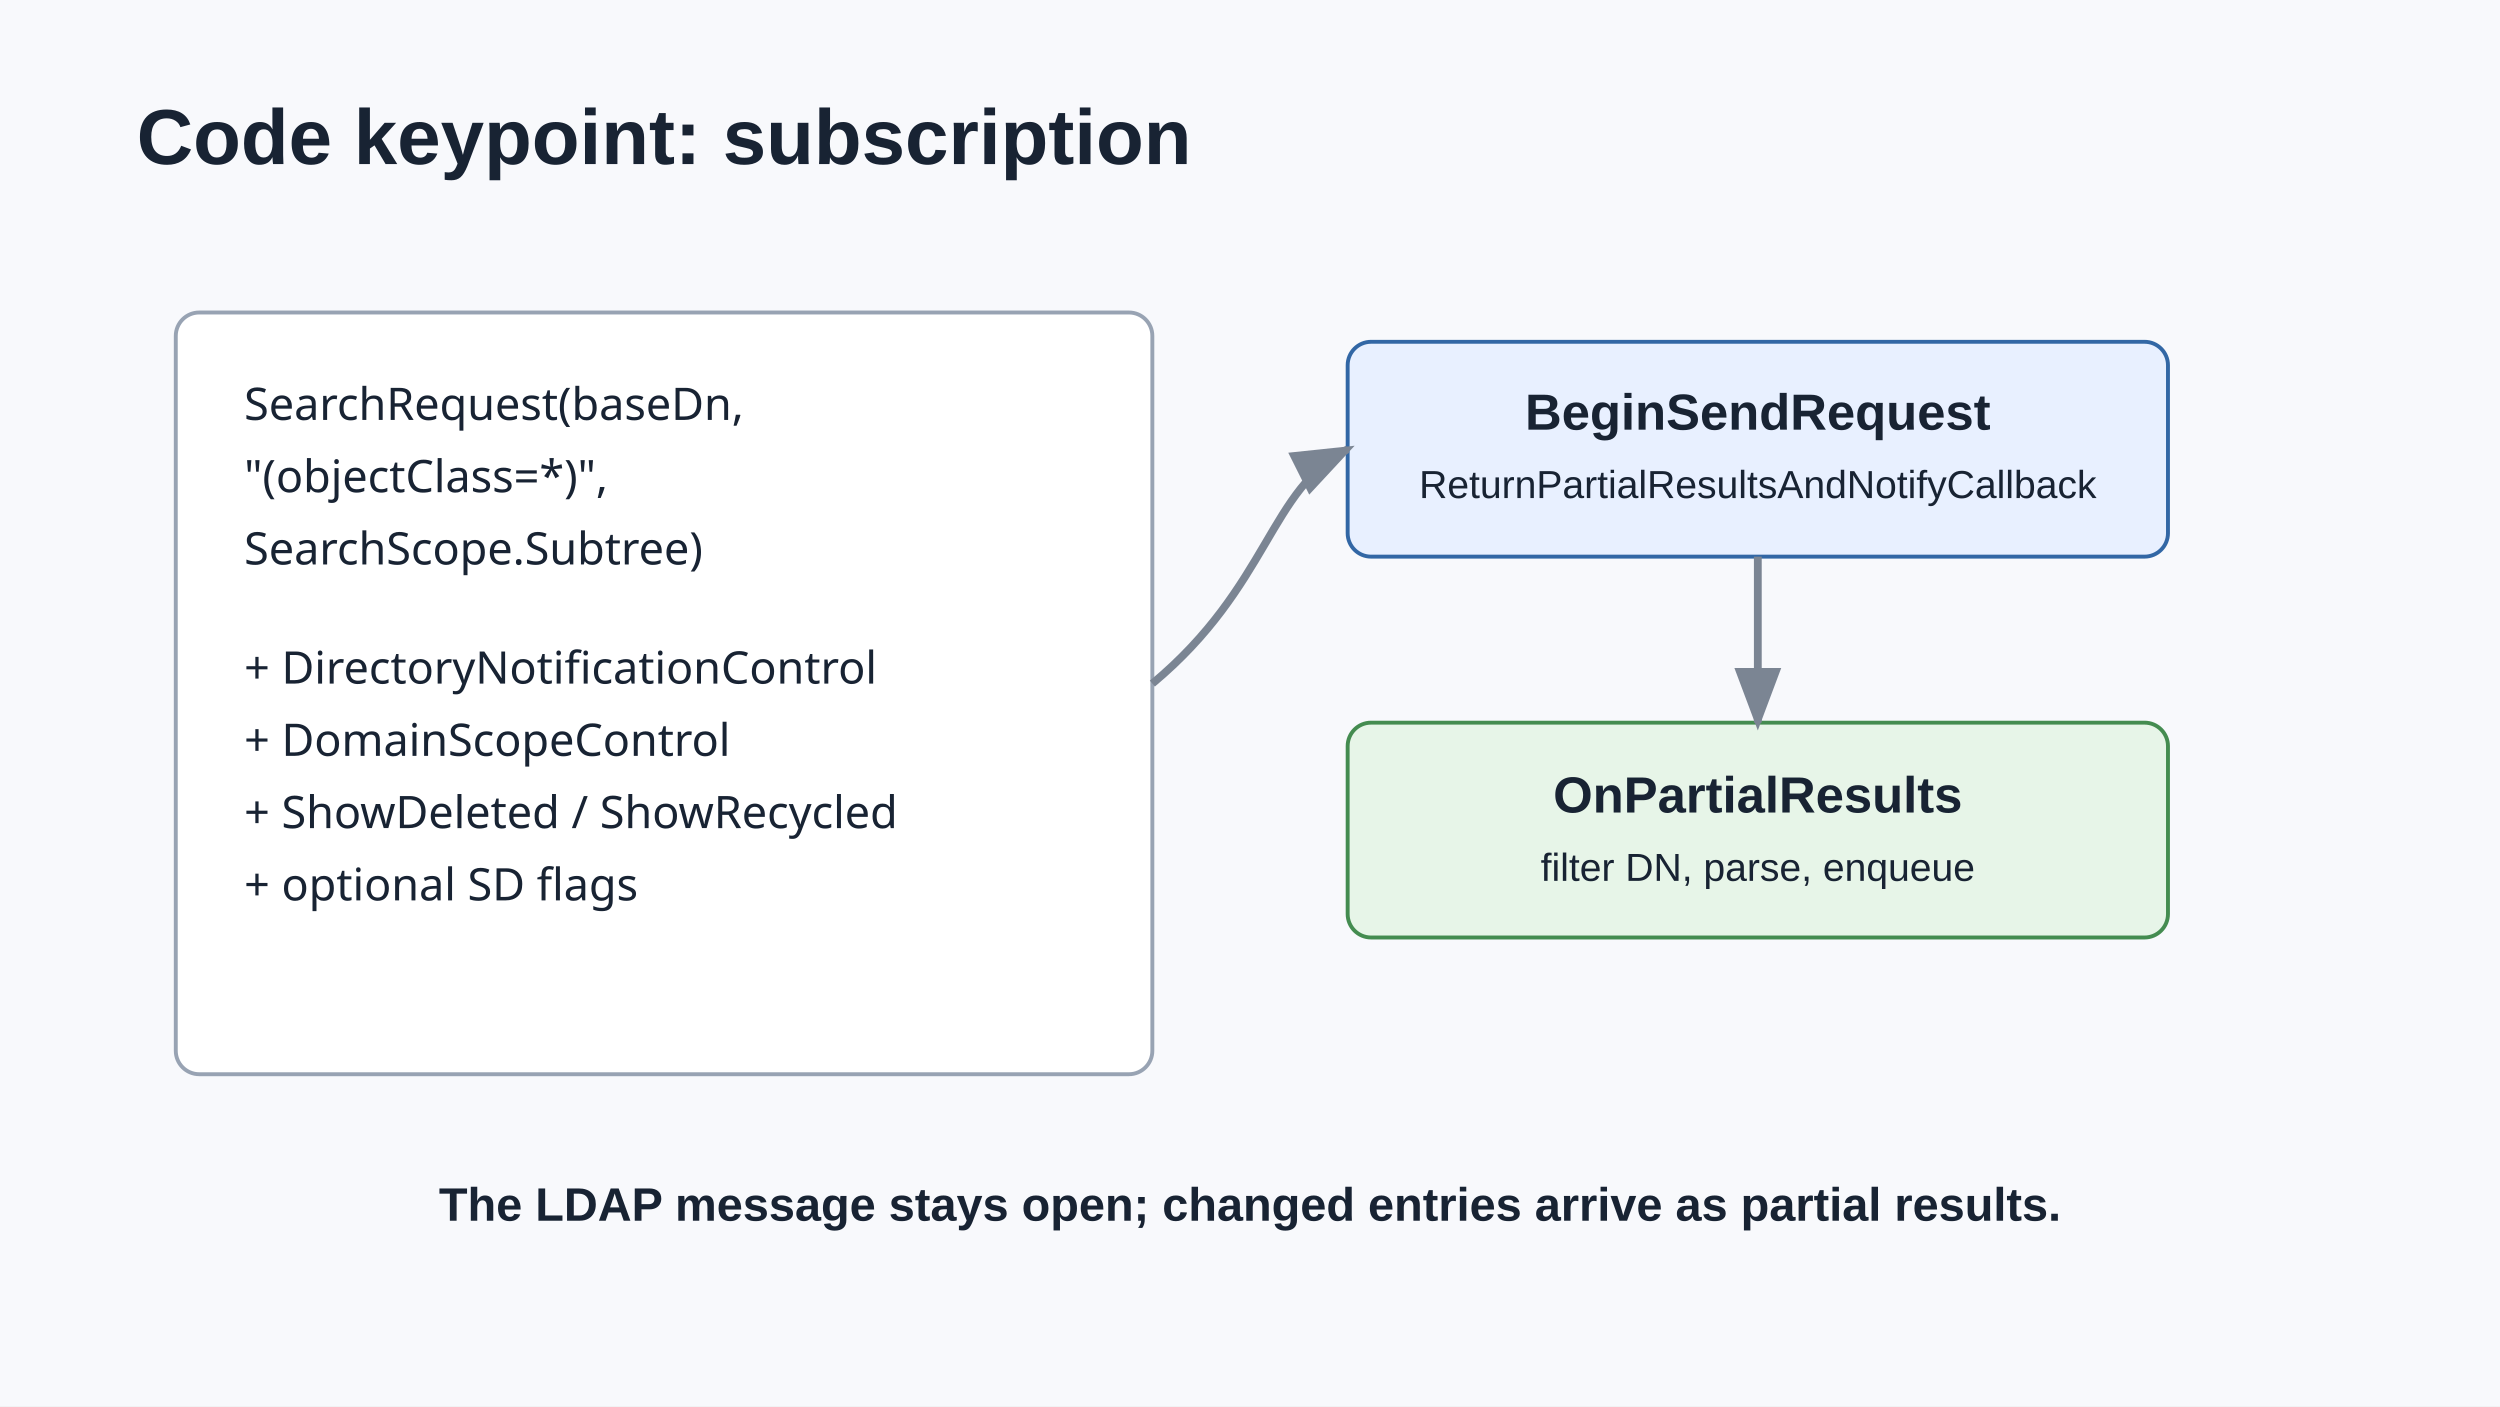
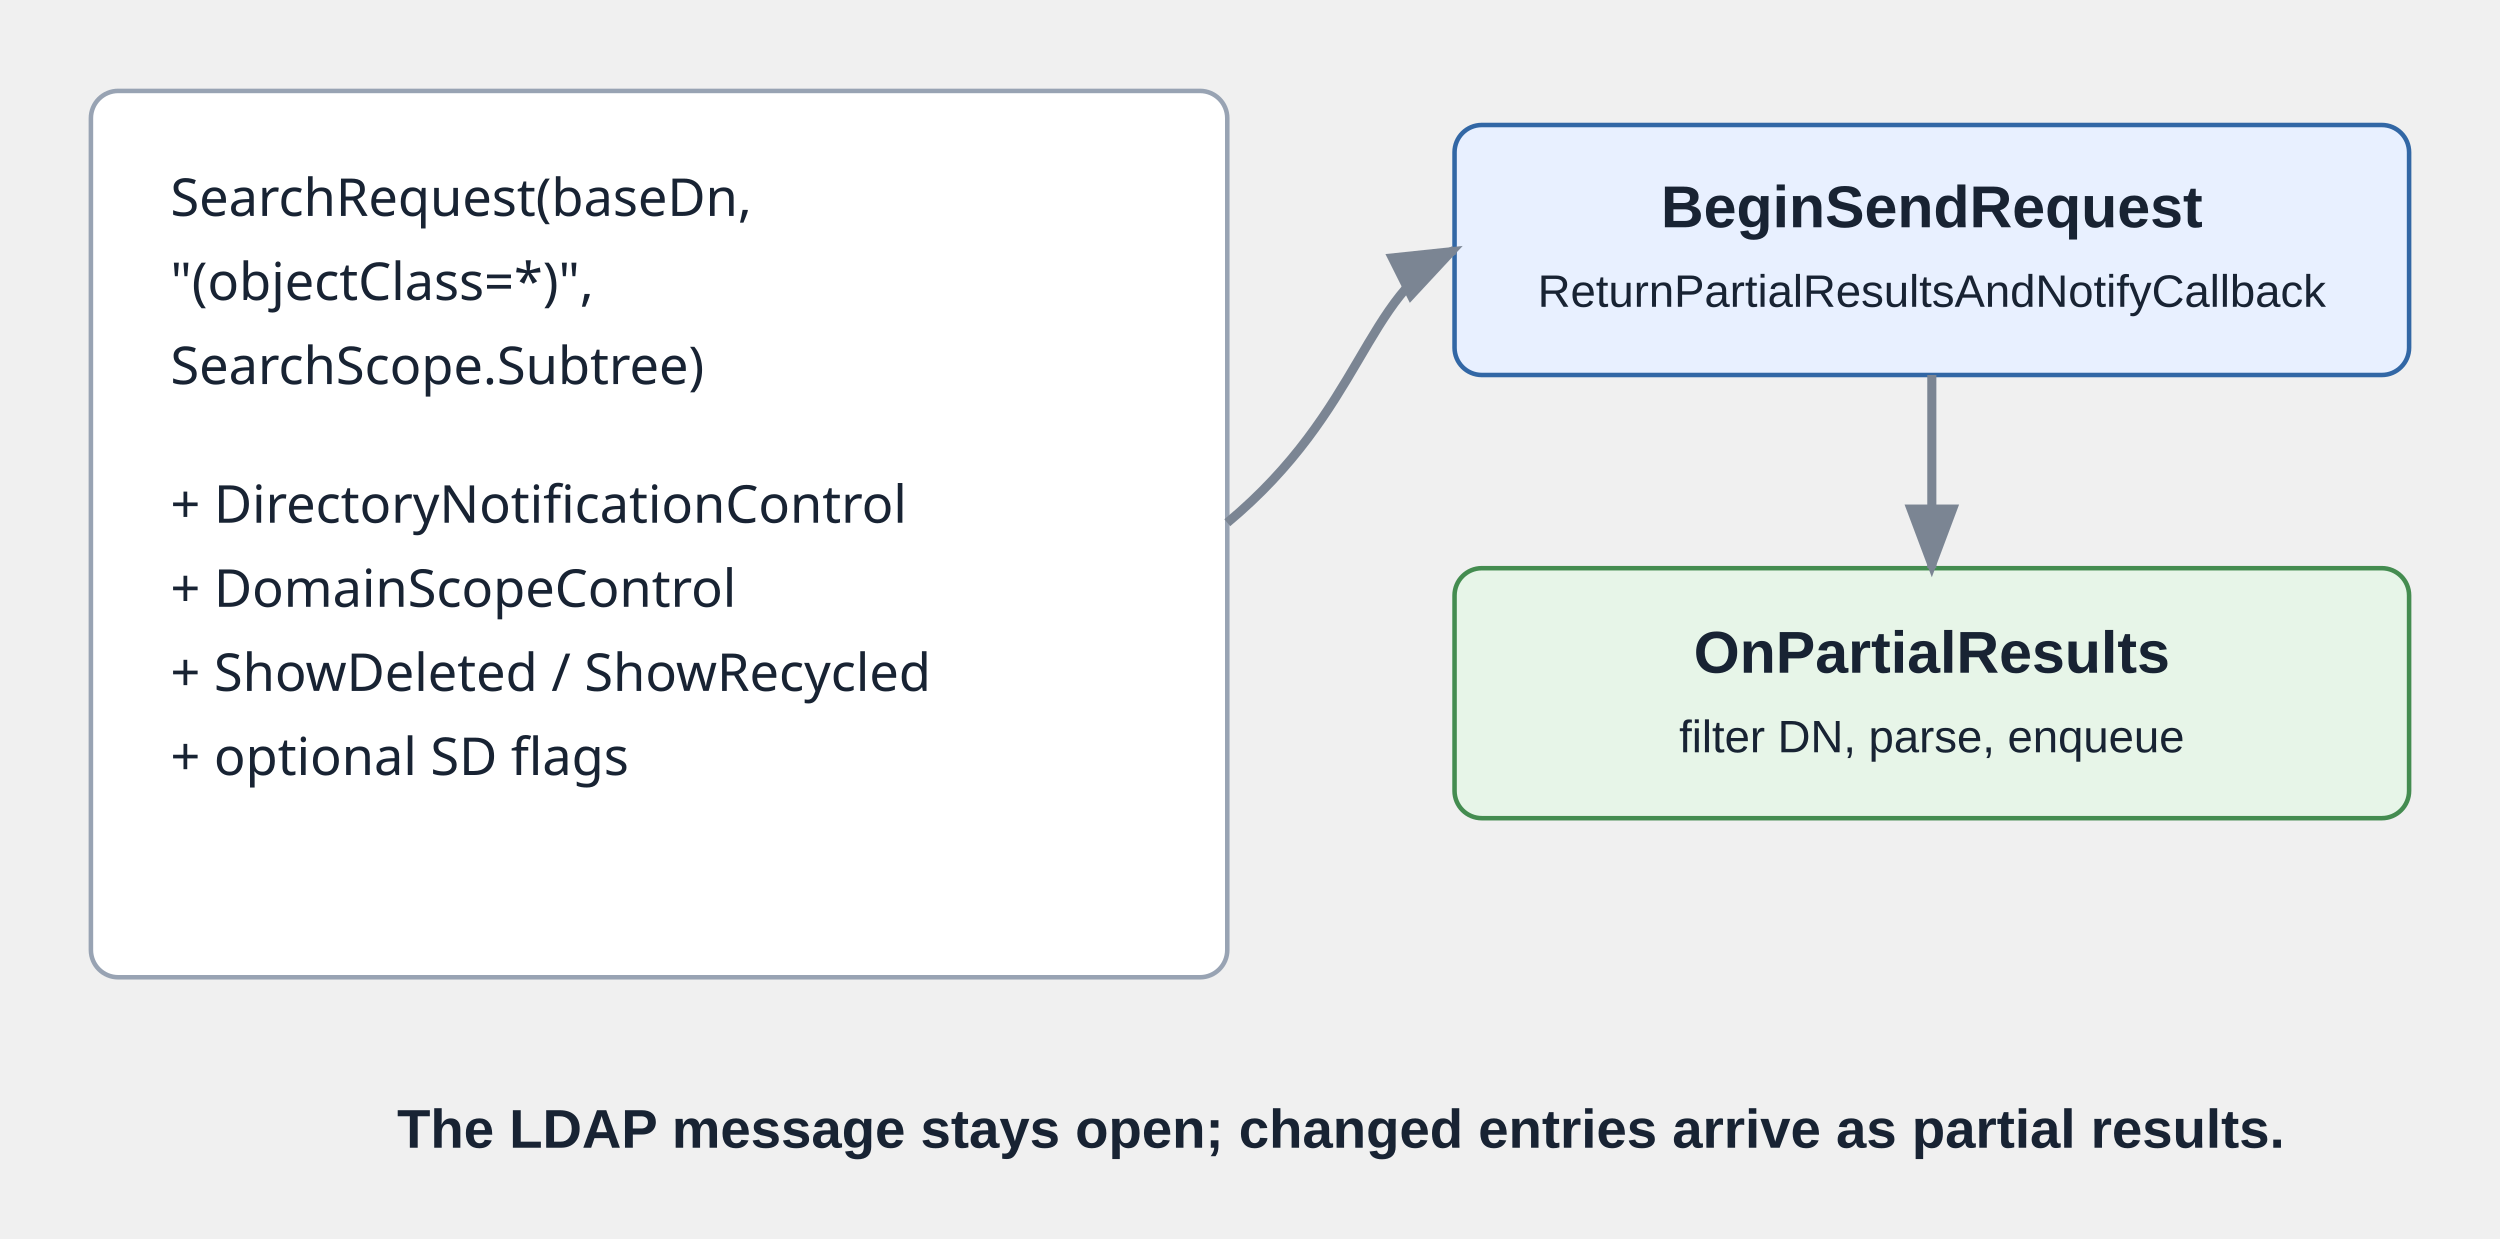
- <svg xmlns="http://www.w3.org/2000/svg" width="1280" height="720" viewBox="0 0 1280 720">
-   <rect width="1280" height="720" fill="#f8f9fc" />
-   <text x="70" y="84" font-family="Segoe UI, Arial" font-size="40" font-weight="700" fill="#182333">Code keypoint: subscription</text>
+ <svg xmlns="http://www.w3.org/2000/svg" width="1100" height="545" viewBox="50 120 1100 545">
  <g font-family="Consolas, Segoe UI, monospace" font-size="23" fill="#182333">
    <rect x="90" y="160" width="500" height="390" rx="12" fill="#ffffff" stroke="#98a3b3" stroke-width="2" />
    <text x="125" y="215">SearchRequest(baseDn,</text>
    <text x="125" y="252">  "(objectClass=*)",</text>
    <text x="125" y="289">  SearchScope.Subtree)</text>
    <text x="125" y="350">+ DirectoryNotificationControl</text>
    <text x="125" y="387">+ DomainScopeControl</text>
    <text x="125" y="424">+ ShowDeleted / ShowRecycled</text>
    <text x="125" y="461">+ optional SD flags</text>
  </g>
  <rect x="690" y="175" width="420" height="110" rx="12" fill="#e8f0ff" stroke="#3267a5" stroke-width="2" />
  <text x="900" y="220" text-anchor="middle" font-family="Segoe UI, Arial" font-size="26" font-weight="700" fill="#182333">BeginSendRequest</text>
  <text x="900" y="255" text-anchor="middle" font-family="Segoe UI, Arial" font-size="20" fill="#182333">ReturnPartialResultsAndNotifyCallback</text>
  <rect x="690" y="370" width="420" height="110" rx="12" fill="#e7f5e8" stroke="#448c50" stroke-width="2" />
  <text x="900" y="416" text-anchor="middle" font-family="Segoe UI, Arial" font-size="26" font-weight="700" fill="#182333">OnPartialResults</text>
  <text x="900" y="451" text-anchor="middle" font-family="Segoe UI, Arial" font-size="20" fill="#182333">filter DN, parse, enqueue</text>
  <path d="M590 350 C650 300 650 250 690 230" stroke="#7b8593" stroke-width="4" fill="none" marker-end="url(#arrow)" />
  <path d="M900 285 V370" stroke="#7b8593" stroke-width="4" marker-end="url(#arrow)" />
  <text x="640" y="625" text-anchor="middle" font-family="Segoe UI, Arial" font-size="24" font-weight="700" fill="#182333">The LDAP message stays open; changed entries arrive as partial results.</text>
  <defs>
    <marker id="arrow" markerWidth="10" markerHeight="10" refX="7" refY="3" orient="auto">
      <path d="M0,0 L0,6 L8,3 z" fill="#7b8593" />
    </marker>
  </defs>
</svg>
